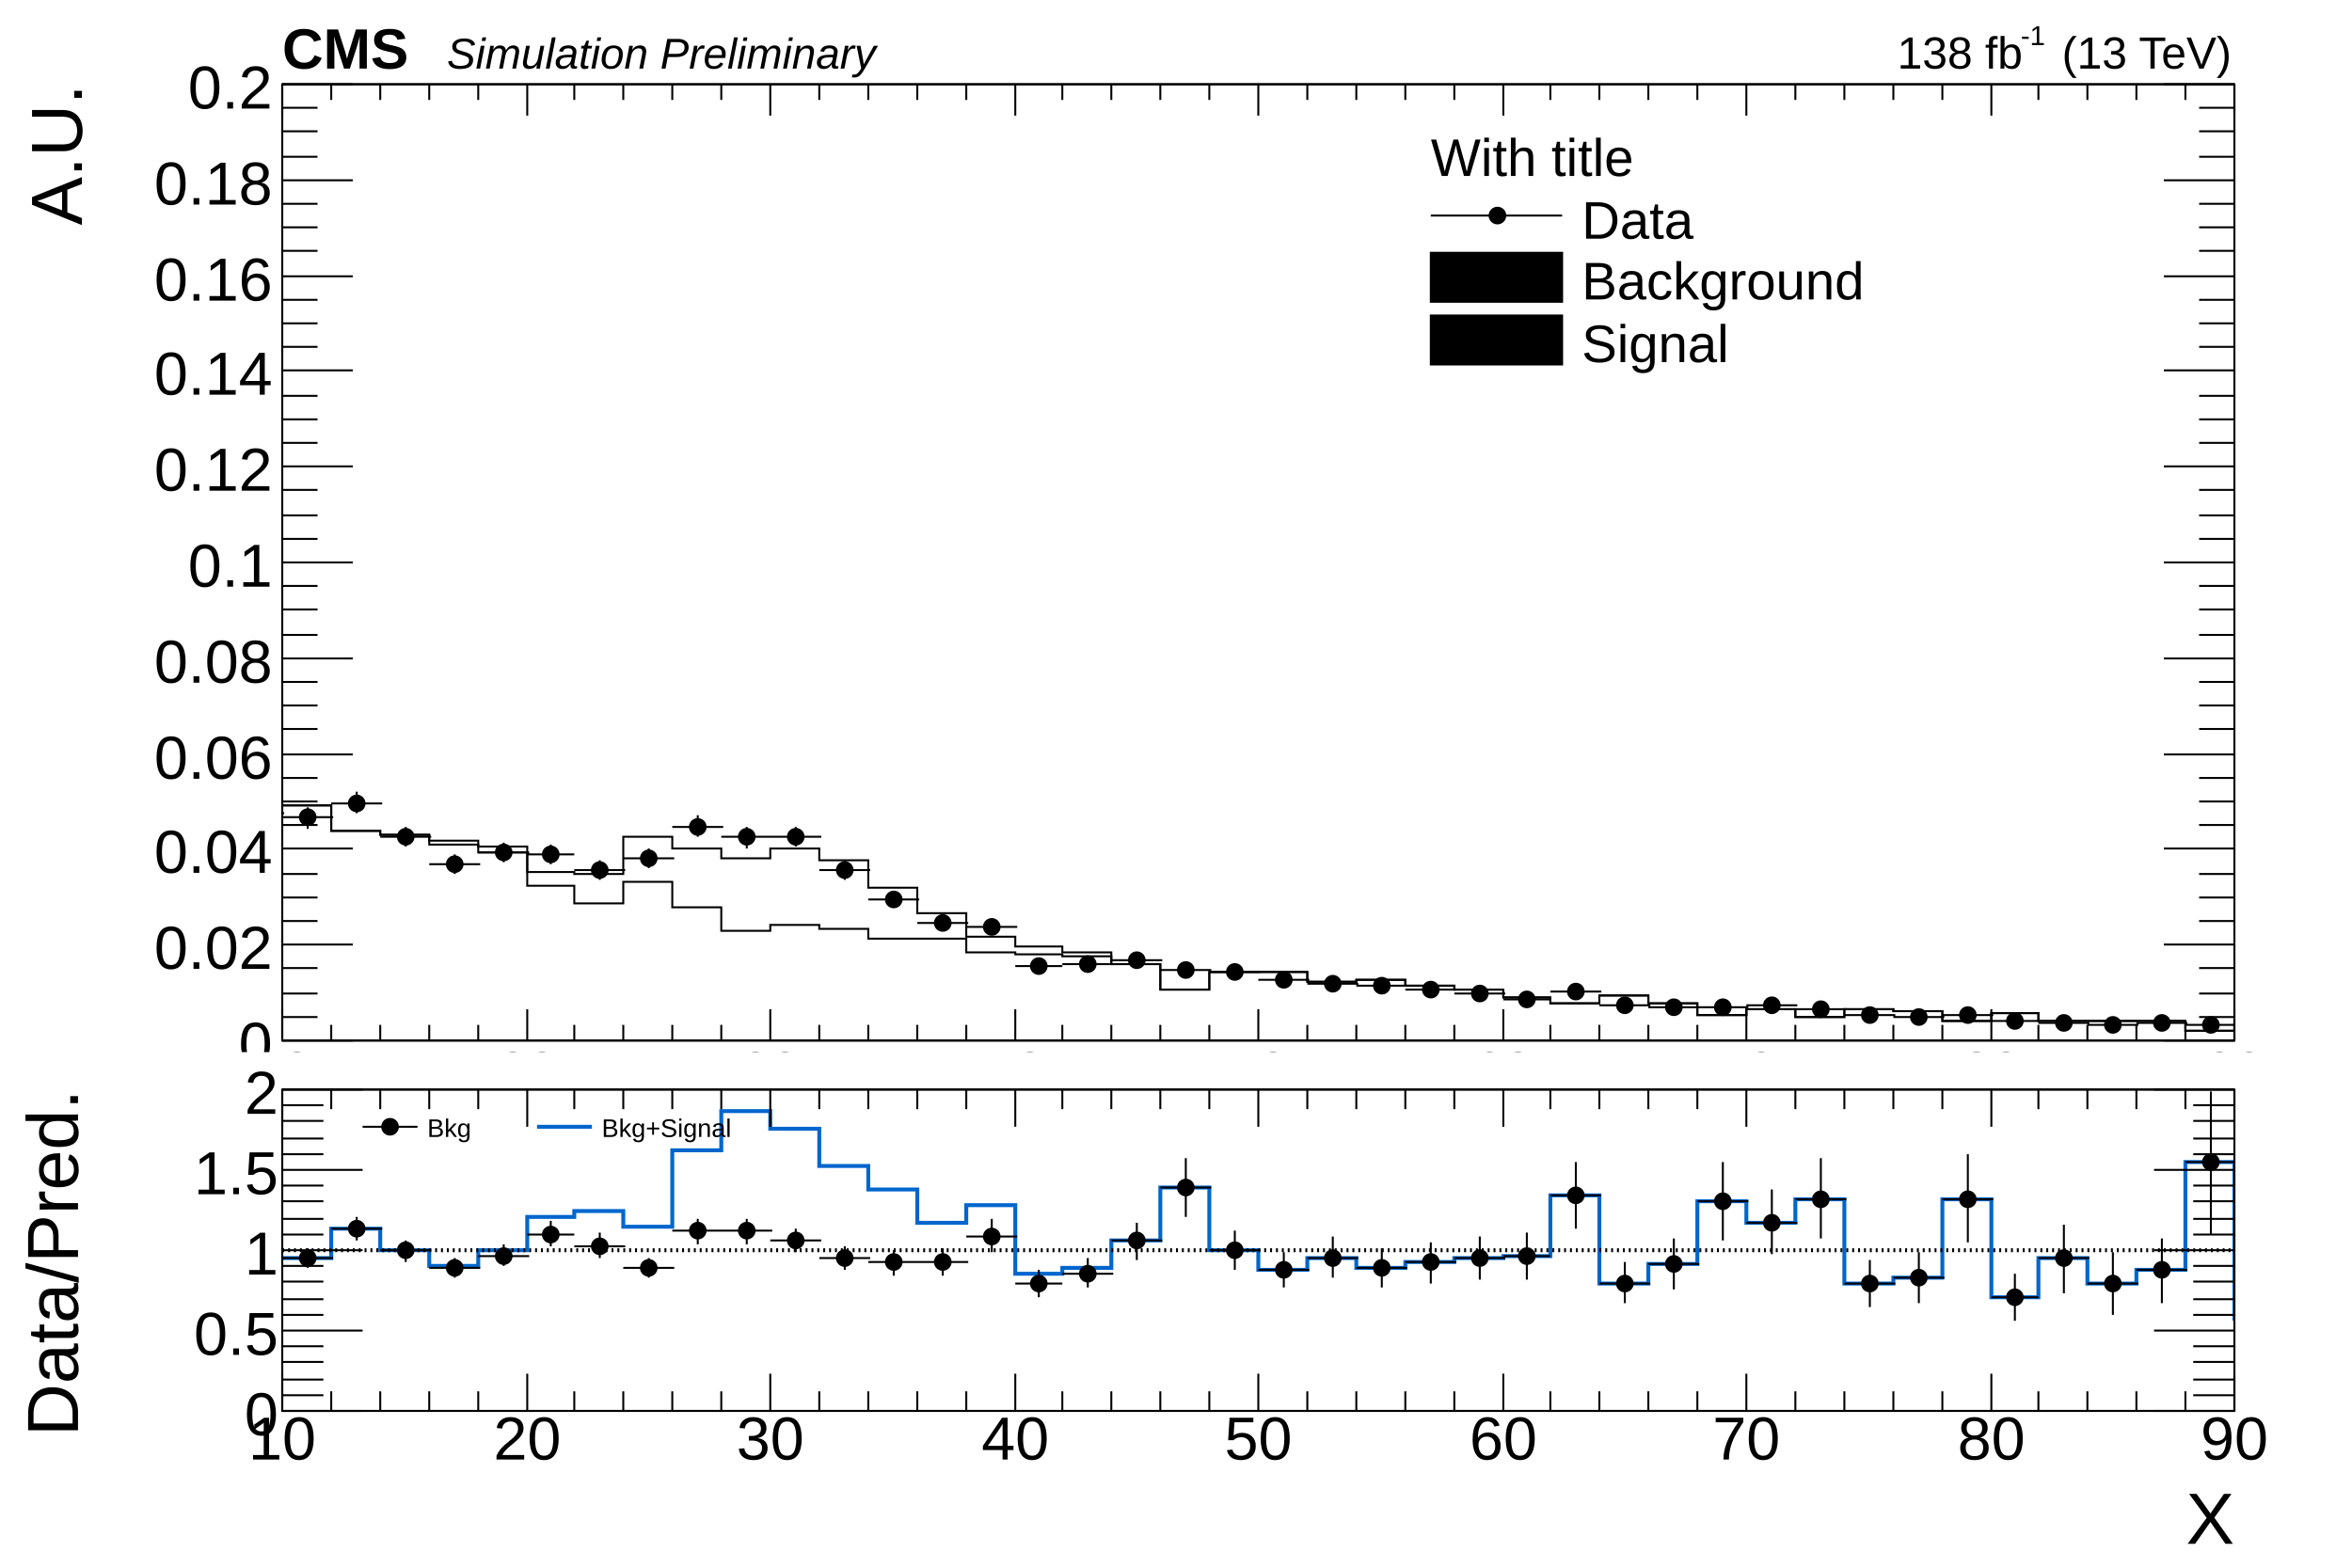
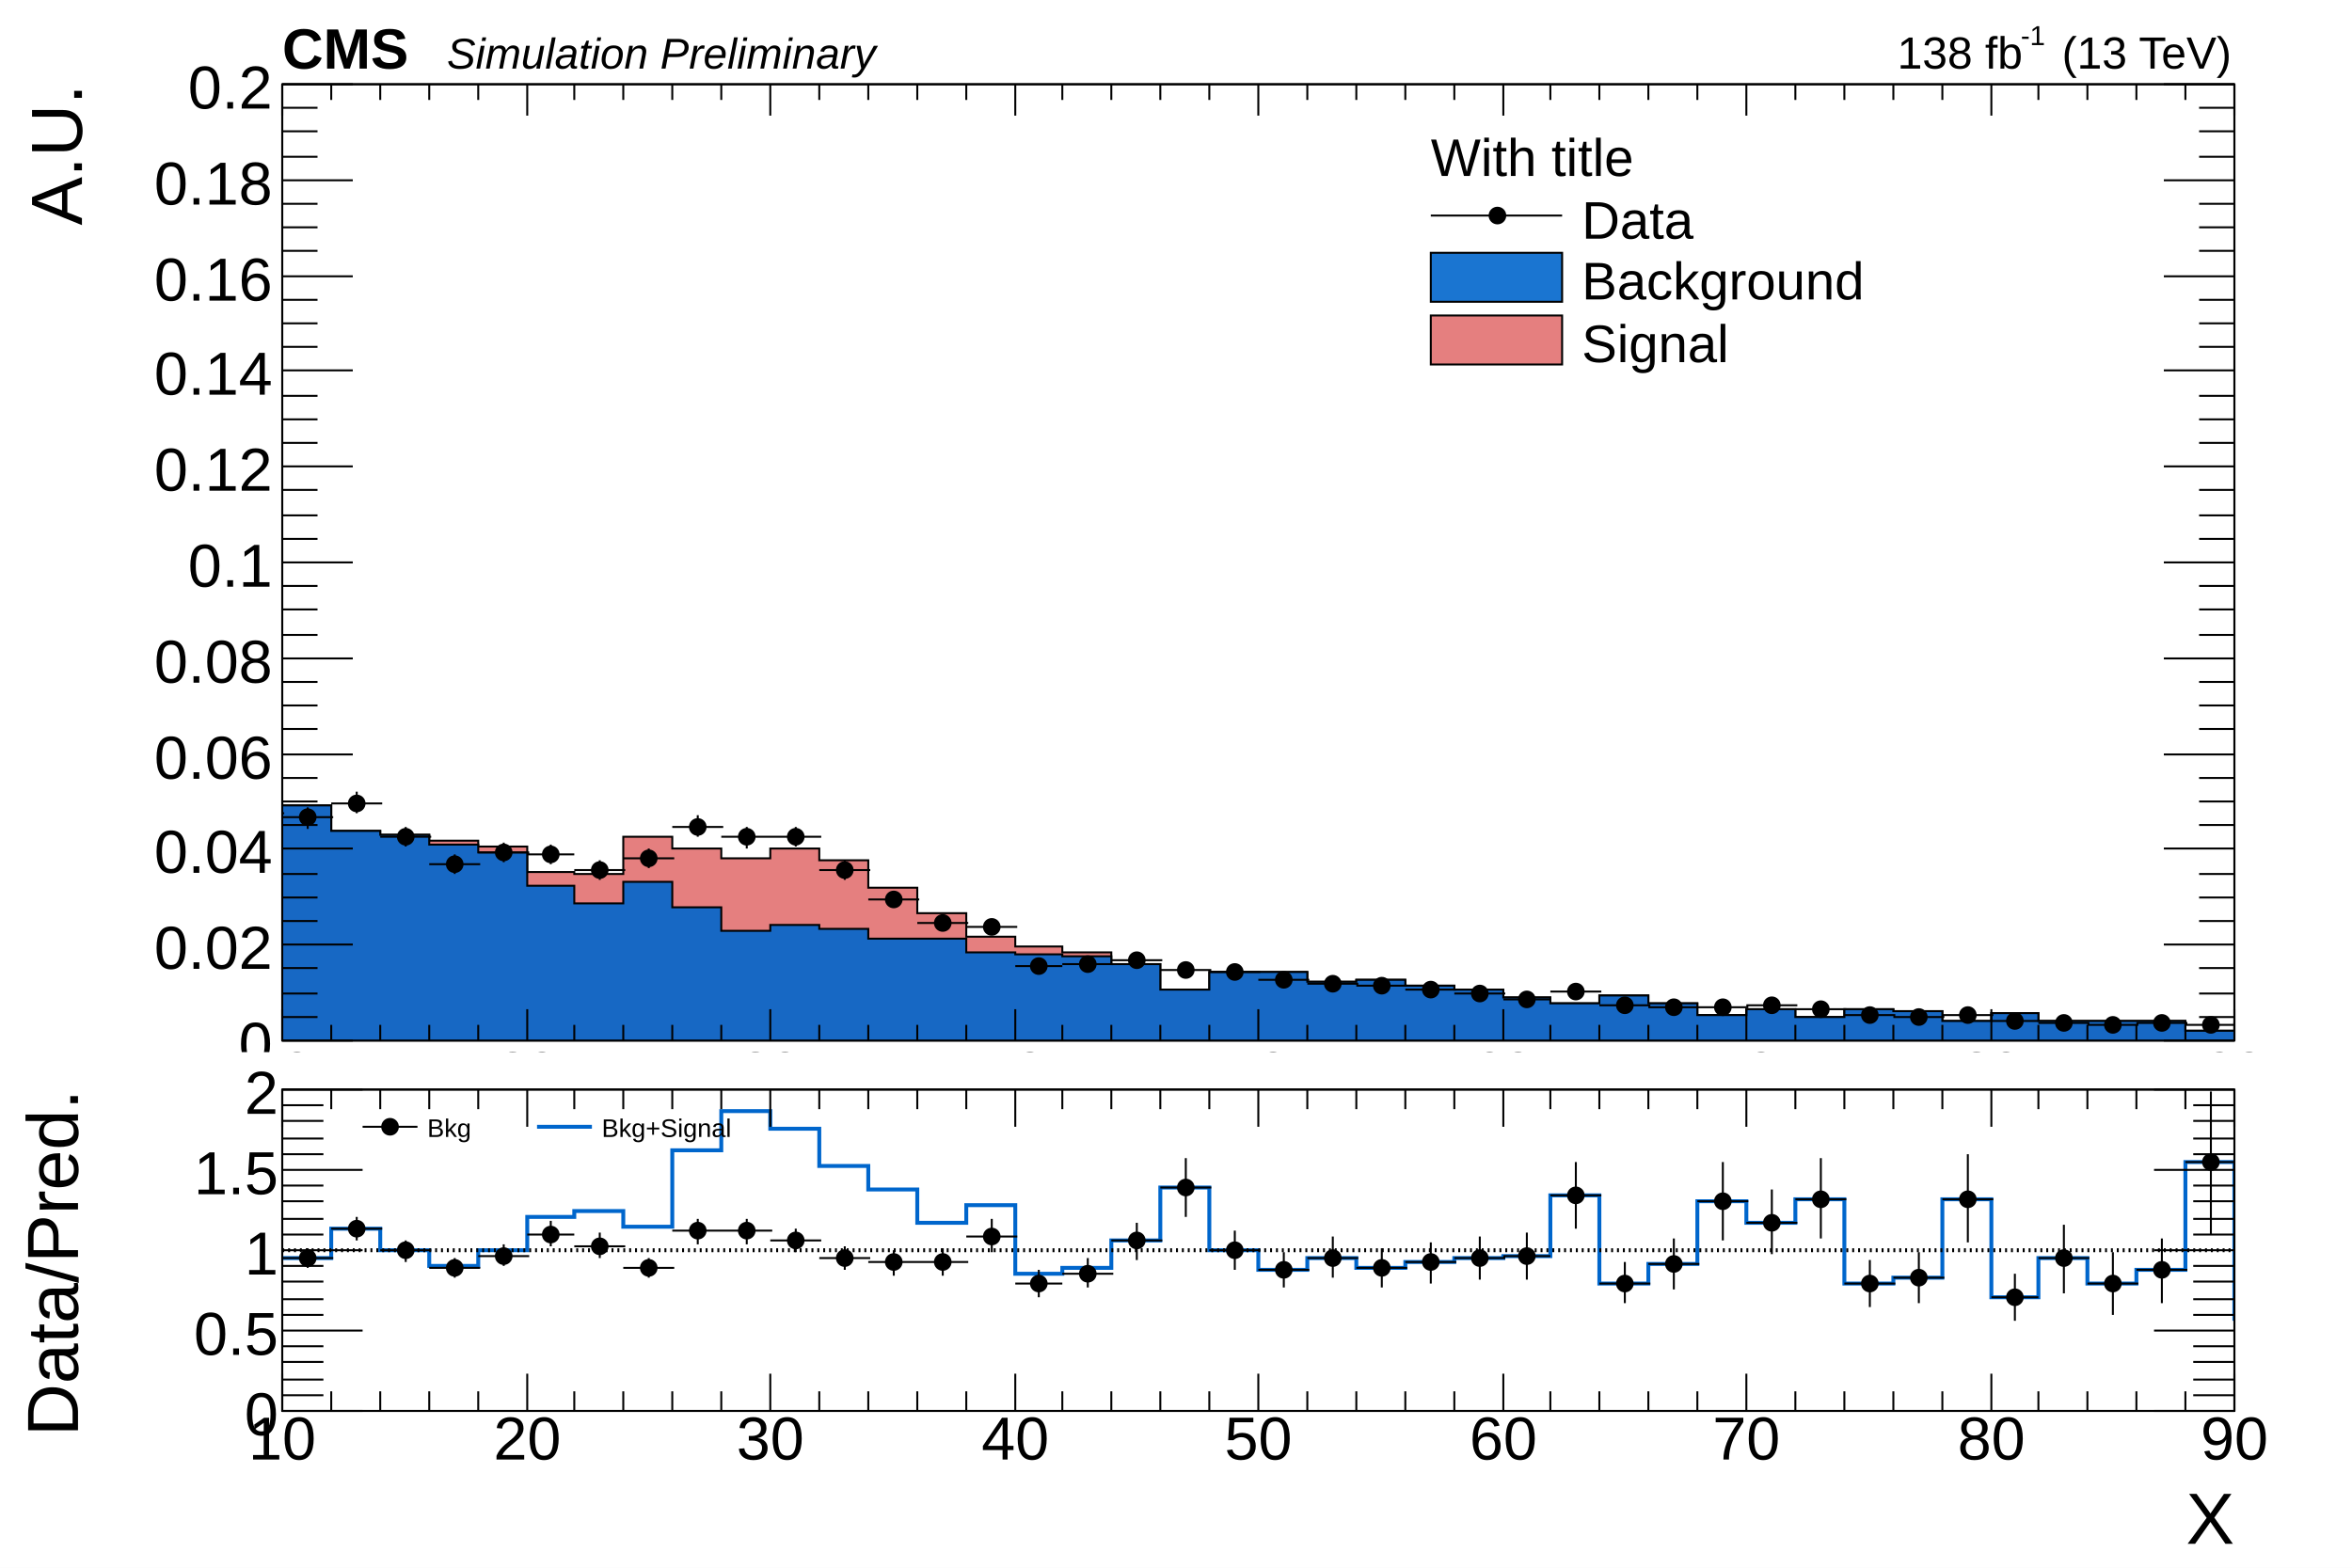
<svg xmlns="http://www.w3.org/2000/svg" viewBox="0 0 1200 800" preserveAspectRatio="none" width="1200" height="800">
  <path d="M0,0H1200V800H0Z" style="fill: white;" />
  <g>
    <svg viewBox="0 0 1200 537" preserveAspectRatio="none" x="0" y="0" width="1200" height="537">
      <path d="M0,0H1200V537H0Z" style="fill: white;" />
      <g>
        <g transform="translate(144,43)">
          <path d="M0,0H996V488H0Z" style="fill: none; stroke: black; stroke-width: 1;" />
          <svg x="0" y="0" overflow="hidden" width="996" height="488" viewBox="0 0 996 488">
            <g>
-               <path d="M-124,330h24v4h25v19h25v-3h25v16h25v2h25v13h25v2h25v3h25v3h25v13h24v1h25v-19h25v6h25v5h25v-5h25v6h25v14h25v13h25v12h25v5h24v3h25v6h25v13h25v-9h50v5h25v-1h25v3h25v2h25v4h24v3h25v-4h25v4h25v6h25v-3h25v4h25v-4h25v1h25v5h25v-4h24v4h75v5h25v-4h25v2h25v-2h25v4h25v-3h25" style="stroke-linejoin: miter; stroke: black; stroke-width: 1; fill: none;" />
-             </g>
-             <g>
-               <path d="M-124,330h24v4h25v19h25v-3h25v16h25v2h25v13h25v2h25v5h25v4h25v17h24v9h25v-11h25v13h25v12h25v-3h25v2h25v5h50v7h25v1h24v1h25v4h25v13h25v-9h50v5h25v-1h25v3h25v2h25v4h24v3h25v-4h25v4h25v6h25v-3h25v4h25v-4h25v1h25v5h25v-4h24v4h75v5h25v-4h25v2h25v-2h25v4h25v-3h25" style="stroke-linejoin: miter; stroke: black; stroke-width: 1; fill: none;" />
+               <path d="M-124,330h24v4h25v19h25v-3h25v16h25v2h25v13h25v2h25v3h25v3h25v13h24v1h25v-19h25v6h25v5h25v-5h25v6h25v14h25v13h25v12h25v5h24v3h25v6h25v13h25v-9h50v5h25v-1h25v3h25v2h25v4h24v3h25v-4h25v4h25v6h25v-3h25v4h25v-4h25v1h25v5h25v-4h24v4h75v5h25v-4h25v2h25v-2h25v4h25v-3h25L1121,491H-124Z" style="stroke-linejoin: miter; stroke: black; stroke-width: 1; fill: #cc000080;" />
+             </g>
+             <g>
+               <path d="M-124,330h24v4h25v19h25v-3h25v16h25v2h25v13h25v2h25v5h25v4h25v17h24v9h25v-11h25v13h25v12h25v-3h25v2h25v5h50v7h25v1h24v1h25v4h25v13h25v-9h50v5h25v-1h25v3h25v2h25v4h24v3h25v-4h25v4h25v6h25v-3h25v4h25v-4h25v1h25v5h25v-4h24v4h75v5h25v-4h25v2h25v-2h25v4h25v-3h25L1121,491H-124Z" style="stroke-linejoin: miter; stroke: black; stroke-width: 1; fill: #0066cce5;" />
            </g>
            <g>
              <path d="M-124,325h24M-112,318v13M-100,341h26M-87,335v12M-75,334h26M-62,328v12M-50,352h26M-37,347v11M-25,372h26M-12,366v11M0,374h26M13,369v11M25,367h26M38,361v11M50,384h26M63,379v10M75,398h26M88,393v10M100,392h26M113,387v10M125,393h24M137,388v10M149,401h26M162,396v10M174,395h26M187,390v10M199,379h26M212,373v11M224,384h26M237,379v11M249,384h26M262,379v10M274,401h26M287,396v10M299,416h26M312,412v8M324,428h26M337,424v7M349,430h26M362,426v8M374,450h24M386,447v6M398,449h26M411,446v7M423,447h26M436,444v6M448,452h26M461,449v6M473,453h26M486,450v6M498,457h26M511,454v6M523,459h26M536,456v6M548,460h26M561,458v5M573,462h26M586,459v6M598,464h26M611,461v5M623,467h24M635,465v4M647,463h26M660,460v5M672,470h26M685,468v4M697,471h26M710,469v4M722,471h26M735,469v4M747,470h26M760,467v5M772,472h26M785,470v4M797,475h26M810,474v3M822,476h26M835,474v3M847,475h26M860,473v3M872,478h24M884,476v4M896,479h26M909,477v3M921,480h26M934,479v3M946,479h26M959,477v3M971,480h26M984,479v3M996,483h26M1009,482v2M1021,480h26M1034,479v3M1046,479h26M1059,478v3M1071,482h26M1084,481v2M1096,483h26M1109,482v2" style="stroke: black; stroke-width: 1;" />
              <path d="M-116,325a4,4,0,1,0,8,0a4,4,0,1,0,-8,0zM-91,341a4,4,0,1,0,8,0a4,4,0,1,0,-8,0zM-66,334a4,4,0,1,0,8,0a4,4,0,1,0,-8,0zM-41,352a4,4,0,1,0,8,0a4,4,0,1,0,-8,0zM-16,372a4,4,0,1,0,8,0a4,4,0,1,0,-8,0zM9,374a4,4,0,1,0,8,0a4,4,0,1,0,-8,0zM34,367a4,4,0,1,0,8,0a4,4,0,1,0,-8,0zM59,384a4,4,0,1,0,8,0a4,4,0,1,0,-8,0zM84,398a4,4,0,1,0,8,0a4,4,0,1,0,-8,0zM109,392a4,4,0,1,0,8,0a4,4,0,1,0,-8,0zM133,393a4,4,0,1,0,8,0a4,4,0,1,0,-8,0zM158,401a4,4,0,1,0,8,0a4,4,0,1,0,-8,0zM183,395a4,4,0,1,0,8,0a4,4,0,1,0,-8,0zM208,379a4,4,0,1,0,8,0a4,4,0,1,0,-8,0zM233,384a4,4,0,1,0,8,0a4,4,0,1,0,-8,0zM258,384a4,4,0,1,0,8,0a4,4,0,1,0,-8,0zM283,401a4,4,0,1,0,8,0a4,4,0,1,0,-8,0zM308,416a4,4,0,1,0,8,0a4,4,0,1,0,-8,0zM333,428a4,4,0,1,0,8,0a4,4,0,1,0,-8,0zM358,430a4,4,0,1,0,8,0a4,4,0,1,0,-8,0zM382,450a4,4,0,1,0,8,0a4,4,0,1,0,-8,0zM407,449a4,4,0,1,0,8,0a4,4,0,1,0,-8,0zM432,447a4,4,0,1,0,8,0a4,4,0,1,0,-8,0zM457,452a4,4,0,1,0,8,0a4,4,0,1,0,-8,0zM482,453a4,4,0,1,0,8,0a4,4,0,1,0,-8,0zM507,457a4,4,0,1,0,8,0a4,4,0,1,0,-8,0zM532,459a4,4,0,1,0,8,0a4,4,0,1,0,-8,0zM557,460a4,4,0,1,0,8,0a4,4,0,1,0,-8,0zM582,462a4,4,0,1,0,8,0a4,4,0,1,0,-8,0zM607,464a4,4,0,1,0,8,0a4,4,0,1,0,-8,0zM631,467a4,4,0,1,0,8,0a4,4,0,1,0,-8,0zM656,463a4,4,0,1,0,8,0a4,4,0,1,0,-8,0zM681,470a4,4,0,1,0,8,0a4,4,0,1,0,-8,0zM706,471a4,4,0,1,0,8,0a4,4,0,1,0,-8,0zM731,471a4,4,0,1,0,8,0a4,4,0,1,0,-8,0zM756,470a4,4,0,1,0,8,0a4,4,0,1,0,-8,0zM781,472a4,4,0,1,0,8,0a4,4,0,1,0,-8,0zM806,475a4,4,0,1,0,8,0a4,4,0,1,0,-8,0zM831,476a4,4,0,1,0,8,0a4,4,0,1,0,-8,0zM856,475a4,4,0,1,0,8,0a4,4,0,1,0,-8,0zM880,478a4,4,0,1,0,8,0a4,4,0,1,0,-8,0zM905,479a4,4,0,1,0,8,0a4,4,0,1,0,-8,0zM930,480a4,4,0,1,0,8,0a4,4,0,1,0,-8,0zM955,479a4,4,0,1,0,8,0a4,4,0,1,0,-8,0zM980,480a4,4,0,1,0,8,0a4,4,0,1,0,-8,0zM1005,483a4,4,0,1,0,8,0a4,4,0,1,0,-8,0zM1030,480a4,4,0,1,0,8,0a4,4,0,1,0,-8,0zM1055,479a4,4,0,1,0,8,0a4,4,0,1,0,-8,0zM1080,482a4,4,0,1,0,8,0a4,4,0,1,0,-8,0zM1105,483a4,4,0,1,0,8,0a4,4,0,1,0,-8,0z" style="stroke: black; fill: black;" />
            </g>
          </svg>
          <g>
            <g transform="translate(0,488)">
              <path d="M0,0h996M0,-488h996M0,-16V0M25,-8V0M50,-8V0M75,-8V0M100,-8V0M125,-16V0M149,-8V0M174,-8V0M199,-8V0M224,-8V0M249,-16V0M274,-8V0M299,-8V0M324,-8V0M349,-8V0M374,-16V0M398,-8V0M423,-8V0M448,-8V0M473,-8V0M498,-16V0M523,-8V0M548,-8V0M573,-8V0M598,-8V0M623,-16V0M647,-8V0M672,-8V0M697,-8V0M722,-8V0M747,-16V0M772,-8V0M797,-8V0M822,-8V0M847,-8V0M872,-16V0M896,-8V0M921,-8V0M946,-8V0M971,-8V0M996,-16V0M0,-472V-488M25,-480V-488M50,-480V-488M75,-480V-488M100,-480V-488M125,-472V-488M149,-480V-488M174,-480V-488M199,-480V-488M224,-480V-488M249,-472V-488M274,-480V-488M299,-480V-488M324,-480V-488M349,-480V-488M374,-472V-488M398,-480V-488M423,-480V-488M448,-480V-488M473,-480V-488M498,-472V-488M523,-480V-488M548,-480V-488M573,-480V-488M598,-480V-488M623,-472V-488M647,-480V-488M672,-480V-488M697,-480V-488M722,-480V-488M747,-472V-488M772,-480V-488M797,-480V-488M822,-480V-488M847,-480V-488M872,-472V-488M896,-480V-488M921,-480V-488M946,-480V-488M971,-480V-488M996,-472V-488" style="stroke: black; stroke-width: 1;" />
              <g font-family="Arial" font-size="27" space="preserve" fill="black" text-anchor="middle">
                <text dy=".8em" transform="translate(0,3)">
         10
        </text>
                <text dy=".8em" transform="translate(125,3)">
         20
        </text>
                <text dy=".8em" transform="translate(249,3)">
         30
        </text>
                <text dy=".8em" transform="translate(374,3)">
         40
        </text>
                <text dy=".8em" transform="translate(498,3)">
         50
        </text>
                <text dy=".8em" transform="translate(623,3)">
         60
        </text>
                <text dy=".8em" transform="translate(747,3)">
         70
        </text>
                <text dy=".8em" transform="translate(872,3)">
         80
        </text>
                <text dy=".8em" transform="translate(996,3)">
         90
        </text>
              </g>
            </g>
            <g>
              <path d="M0,0v488M996,0v488M36,488H0M18,476H0M18,464H0M18,451H0M36,439H0M18,427H0M18,415H0M18,403H0M36,390H0M18,378H0M18,366H0M18,354H0M36,342H0M18,329H0M18,317H0M18,305H0M36,293H0M18,281H0M18,268H0M18,256H0M36,244H0M18,232H0M18,220H0M18,207H0M36,195H0M18,183H0M18,171H0M18,159H0M36,146H0M18,134H0M18,122H0M18,110H0M36,98H0M18,85H0M18,73H0M18,61H0M36,49H0M18,37H0M18,24H0M18,12H0M36,0H0M960,488H996M978,476H996M978,464H996M978,451H996M960,439H996M978,427H996M978,415H996M978,403H996M960,390H996M978,378H996M978,366H996M978,354H996M960,342H996M978,329H996M978,317H996M978,305H996M960,293H996M978,281H996M978,268H996M978,256H996M960,244H996M978,232H996M978,220H996M978,207H996M960,195H996M978,183H996M978,171H996M978,159H996M960,146H996M978,134H996M978,122H996M978,110H996M960,98H996M978,85H996M978,73H996M978,61H996M960,49H996M978,37H996M978,24H996M978,12H996M960,0H996" style="stroke: black; stroke-width: 1;" />
              <g font-family="Arial" font-size="31" space="preserve" fill="black" text-anchor="end">
                <text dy=".4em" transform="translate(-5,488)">
         0
        </text>
                <text dy=".4em" transform="translate(-5,439)">
         0.02
        </text>
                <text dy=".4em" transform="translate(-5,390)">
         0.04
        </text>
                <text dy=".4em" transform="translate(-5,342)">
         0.06
        </text>
                <text dy=".4em" transform="translate(-5,293)">
         0.08
        </text>
                <text dy=".4em" transform="translate(-5,244)">
         0.1
        </text>
                <text dy=".4em" transform="translate(-5,195)">
         0.12
        </text>
                <text dy=".4em" transform="translate(-5,146)">
         0.14
        </text>
                <text dy=".4em" transform="translate(-5,98)">
         0.16
        </text>
                <text dy=".4em" transform="translate(-5,49)">
         0.18
        </text>
                <text dy=".4em" transform="translate(-5)">
         0.2
        </text>
              </g>
              <g font-family="Arial" font-size="37" space="preserve" transform="translate(-117)">
                <text fill="black" text-anchor="end" dy=".4em" transform="rotate(270)">
         A.U.
        </text>
              </g>
            </g>
          </g>
        </g>
        <g font-family="Arial" font-size="23" space="preserve">
          <g transform="translate(968,35)">
            <text fill="black" font-size="23">
       138 fb
      </text>
            <text fill="black" font-size="14" transform="translate(63,-12)">
       -1
      </text>
            <text fill="black" font-size="23" x="84">
       (13 TeV)
      </text>
          </g>
        </g>
        <g font-family="Arial" font-size="29" space="preserve" font-weight="bold">
          <text fill="black" text-anchor="start" transform="translate(144,35)">
      CMS
     </text>
        </g>
        <g font-family="Arial" font-size="22" space="preserve" font-style="oblique">
          <text fill="black" text-anchor="start" transform="translate(228,35)">
      Simulation Preliminary
     </text>
        </g>
        <g transform="translate(720,59)" font-family="Arial" font-size="27" space="preserve">
          <text fill="black" text-anchor="start" dy=".4em" transform="translate(10,20)">
      With title
     </text>
          <path d="M10,51H77" style="stroke: black; stroke-width: 1;" />
          <path d="M40,51a4,4,0,1,0,8,0a4,4,0,1,0,-8,0z" style="stroke: black; fill: black;" />
          <text fill="black" text-anchor="start" dy=".4em" transform="translate(87,52)">
      Data
     </text>
-           <path d="M10,70v25h67v-25z" style="stroke: black; stroke-width: 1;" />
+           <path d="M10,70v25h67v-25z" style="fill: #0066cce5; stroke: black; stroke-width: 1;" />
          <text fill="black" text-anchor="start" dy=".4em" transform="translate(87,83)">
      Background
     </text>
-           <path d="M10,102v25h67v-25z" style="stroke: black; stroke-width: 1;" />
+           <path d="M10,102v25h67v-25z" style="fill: #cc000080; stroke: black; stroke-width: 1;" />
          <text fill="black" text-anchor="start" dy=".4em" transform="translate(87,115)">
      Signal
     </text>
        </g>
      </g>
    </svg>
    <svg viewBox="0 0 1200 263" preserveAspectRatio="none" x="0" y="537" width="1200" height="263">
      <path d="M0,0H1200V263H0Z" style="fill: white;" />
      <g>
        <g transform="translate(144,19)">
          <path d="M0,0H996V164H0Z" style="fill: none; stroke: black; stroke-width: 1;" />
          <svg x="0" y="0" overflow="hidden" width="996" height="164" viewBox="0 0 996 164">
            <g>
-               <path d="M-124,79h24v7h25v-16h25v14h25v2h50v-15h25v11h25v8h25v-8h25v-17h24v-3h25v8h25v-39h25v-20h25v9h25v19h25v12h25v17h25v-9h25v35h24v-3h25v-14h25v-27h25v32h25v10h25v-6h25v5h25v-3h25v-2h25v-1h24v-31h25v45h25v-10h25v-32h25v11h25v-12h25v43h25v-3h25v-40h25v50h24v-20h25v13h25v-7h25v-55h25v80h25v-47h25v15h25v-24h25v49h25" style="stroke-linejoin: miter; stroke: #0066cd; stroke-width: 2; fill: none;" />
+               <path d="M-124,79h24v7h25v-16h25v14h25v2h50v-15h25v11h25v8h25v-8h25v-17h24v-3h25v8h25v-39h25v-20h25v9h25v19h25v12h25v17h25v-9h25v35h24v-3h25v-14h25v-27h25v32h25v10h25v-6h25v5h25v-3h25v-2h25v-1h24v-31h25v45h25v-10h25v-32h25v11h25v-12h25v43h25v-3h25v-40h25v50h24v-20h25v13h25v-7h25v-55h25v80h25v-47h25v15h25v-24h25v49h25" style="stroke-linejoin: miter; stroke: #0066cc; stroke-width: 2; fill: none;" />
            </g>
            <g>
              <path d="M-124,79h24M-112,75v9M-100,86h26M-87,81v9M-75,70h26M-62,65v11M-50,84h26M-37,79v10M-25,86h26M-12,81v10M0,86h26M13,81v10M25,71h26M38,65v12M50,82h26M63,77v11M75,91h26M88,86v10M100,85h26M113,79v11M125,74h24M137,67v13M149,80h26M162,73v13M174,91h26M187,86v10M199,72h26M212,66v13M224,72h26M237,66v13M249,77h26M262,71v12M274,86h26M287,80v12M299,88h26M312,82v13M324,88h26M337,81v14M349,75h26M362,66v17M374,99h24M386,92v14M398,94h26M411,86v15M423,77h26M436,68v19M448,50h26M461,35v30M473,82h26M486,72v20M498,92h26M511,83v18M523,86h26M536,75v21M548,91h26M561,81v20M573,88h26M586,78v21M598,86h26M611,75v22M623,85h24M635,73v24M647,54h26M660,37v34M672,99h26M685,88v21M697,89h26M710,76v26M722,57h26M735,37v40M747,68h26M760,51v33M772,56h26M785,35v41M797,99h26M810,87v24M822,96h26M835,83v26M847,56h26M860,33v45M872,106h24M884,94v24M896,86h26M909,69v35M921,99h26M934,83v32M946,92h26M959,76v33M971,37h26M984,1v73M996,117h26M1009,104v26M1021,70h26M1034,44v51M1046,85h26M1059,66v38M1071,61h26M1084,29v63M1096,110h26M1109,95v30" style="stroke: black; stroke-width: 1;" />
              <path d="M-116,79a4,4,0,1,0,8,0a4,4,0,1,0,-8,0zM-91,86a4,4,0,1,0,8,0a4,4,0,1,0,-8,0zM-66,70a4,4,0,1,0,8,0a4,4,0,1,0,-8,0zM-41,84a4,4,0,1,0,8,0a4,4,0,1,0,-8,0zM-16,86a4,4,0,1,0,8,0a4,4,0,1,0,-8,0zM9,86a4,4,0,1,0,8,0a4,4,0,1,0,-8,0zM34,71a4,4,0,1,0,8,0a4,4,0,1,0,-8,0zM59,82a4,4,0,1,0,8,0a4,4,0,1,0,-8,0zM84,91a4,4,0,1,0,8,0a4,4,0,1,0,-8,0zM109,85a4,4,0,1,0,8,0a4,4,0,1,0,-8,0zM133,74a4,4,0,1,0,8,0a4,4,0,1,0,-8,0zM158,80a4,4,0,1,0,8,0a4,4,0,1,0,-8,0zM183,91a4,4,0,1,0,8,0a4,4,0,1,0,-8,0zM208,72a4,4,0,1,0,8,0a4,4,0,1,0,-8,0zM233,72a4,4,0,1,0,8,0a4,4,0,1,0,-8,0zM258,77a4,4,0,1,0,8,0a4,4,0,1,0,-8,0zM283,86a4,4,0,1,0,8,0a4,4,0,1,0,-8,0zM308,88a4,4,0,1,0,8,0a4,4,0,1,0,-8,0zM333,88a4,4,0,1,0,8,0a4,4,0,1,0,-8,0zM358,75a4,4,0,1,0,8,0a4,4,0,1,0,-8,0zM382,99a4,4,0,1,0,8,0a4,4,0,1,0,-8,0zM407,94a4,4,0,1,0,8,0a4,4,0,1,0,-8,0zM432,77a4,4,0,1,0,8,0a4,4,0,1,0,-8,0zM457,50a4,4,0,1,0,8,0a4,4,0,1,0,-8,0zM482,82a4,4,0,1,0,8,0a4,4,0,1,0,-8,0zM507,92a4,4,0,1,0,8,0a4,4,0,1,0,-8,0zM532,86a4,4,0,1,0,8,0a4,4,0,1,0,-8,0zM557,91a4,4,0,1,0,8,0a4,4,0,1,0,-8,0zM582,88a4,4,0,1,0,8,0a4,4,0,1,0,-8,0zM607,86a4,4,0,1,0,8,0a4,4,0,1,0,-8,0zM631,85a4,4,0,1,0,8,0a4,4,0,1,0,-8,0zM656,54a4,4,0,1,0,8,0a4,4,0,1,0,-8,0zM681,99a4,4,0,1,0,8,0a4,4,0,1,0,-8,0zM706,89a4,4,0,1,0,8,0a4,4,0,1,0,-8,0zM731,57a4,4,0,1,0,8,0a4,4,0,1,0,-8,0zM756,68a4,4,0,1,0,8,0a4,4,0,1,0,-8,0zM781,56a4,4,0,1,0,8,0a4,4,0,1,0,-8,0zM806,99a4,4,0,1,0,8,0a4,4,0,1,0,-8,0zM831,96a4,4,0,1,0,8,0a4,4,0,1,0,-8,0zM856,56a4,4,0,1,0,8,0a4,4,0,1,0,-8,0zM880,106a4,4,0,1,0,8,0a4,4,0,1,0,-8,0zM905,86a4,4,0,1,0,8,0a4,4,0,1,0,-8,0zM930,99a4,4,0,1,0,8,0a4,4,0,1,0,-8,0zM955,92a4,4,0,1,0,8,0a4,4,0,1,0,-8,0zM980,37a4,4,0,1,0,8,0a4,4,0,1,0,-8,0zM1005,117a4,4,0,1,0,8,0a4,4,0,1,0,-8,0zM1030,70a4,4,0,1,0,8,0a4,4,0,1,0,-8,0zM1055,85a4,4,0,1,0,8,0a4,4,0,1,0,-8,0zM1080,61a4,4,0,1,0,8,0a4,4,0,1,0,-8,0zM1105,110a4,4,0,1,0,8,0a4,4,0,1,0,-8,0z" style="stroke: black; fill: black;" />
            </g>
          </svg>
          <g>
            <g transform="translate(0,164)">
              <path d="M0,0h996M0,-164h996M0,-19V0M25,-10V0M50,-10V0M75,-10V0M100,-10V0M125,-19V0M149,-10V0M174,-10V0M199,-10V0M224,-10V0M249,-19V0M274,-10V0M299,-10V0M324,-10V0M349,-10V0M374,-19V0M398,-10V0M423,-10V0M448,-10V0M473,-10V0M498,-19V0M523,-10V0M548,-10V0M573,-10V0M598,-10V0M623,-19V0M647,-10V0M672,-10V0M697,-10V0M722,-10V0M747,-19V0M772,-10V0M797,-10V0M822,-10V0M847,-10V0M872,-19V0M896,-10V0M921,-10V0M946,-10V0M971,-10V0M996,-19V0M0,-145V-164M25,-154V-164M50,-154V-164M75,-154V-164M100,-154V-164M125,-145V-164M149,-154V-164M174,-154V-164M199,-154V-164M224,-154V-164M249,-145V-164M274,-154V-164M299,-154V-164M324,-154V-164M349,-154V-164M374,-145V-164M398,-154V-164M423,-154V-164M448,-154V-164M473,-154V-164M498,-145V-164M523,-154V-164M548,-154V-164M573,-154V-164M598,-154V-164M623,-145V-164M647,-154V-164M672,-154V-164M697,-154V-164M722,-154V-164M747,-145V-164M772,-154V-164M797,-154V-164M822,-154V-164M847,-154V-164M872,-145V-164M896,-154V-164M921,-154V-164M946,-154V-164M971,-154V-164M996,-145V-164" style="stroke: black; stroke-width: 1;" />
              <g font-family="Arial" font-size="31" space="preserve" fill="black" text-anchor="middle">
                <text dy=".8em">
         10
        </text>
                <text dy=".8em" transform="translate(125)">
         20
        </text>
                <text dy=".8em" transform="translate(249)">
         30
        </text>
                <text dy=".8em" transform="translate(374)">
         40
        </text>
                <text dy=".8em" transform="translate(498)">
         50
        </text>
                <text dy=".8em" transform="translate(623)">
         60
        </text>
                <text dy=".8em" transform="translate(747)">
         70
        </text>
                <text dy=".8em" transform="translate(872)">
         80
        </text>
                <text dy=".8em" transform="translate(996)">
         90
        </text>
              </g>
              <g font-family="Arial" font-size="37" space="preserve" transform="translate(996,53)">
                <text fill="black" text-anchor="end" dy=".4em">
         X
        </text>
              </g>
            </g>
            <g>
              <path d="M0,0v164M996,0v164M41,164H0M21,156H0M21,148H0M21,139H0M21,131H0M41,123H0M21,115H0M21,107H0M21,98H0M21,90H0M41,82H0M21,74H0M21,66H0M21,57H0M21,49H0M41,41H0M21,33H0M21,25H0M21,16H0M21,8H0M41,0H0M955,164H996M975,156H996M975,148H996M975,139H996M975,131H996M955,123H996M975,115H996M975,107H996M975,98H996M975,90H996M955,82H996M975,74H996M975,66H996M975,57H996M975,49H996M955,41H996M975,33H996M975,25H996M975,16H996M975,8H996M955,0H996" style="stroke: black; stroke-width: 1;" />
              <g font-family="Arial" font-size="31" space="preserve" fill="black" text-anchor="end">
                <text dy=".4em" transform="translate(-2,164)">
         0
        </text>
                <text dy=".4em" transform="translate(-2,123)">
         0.5
        </text>
                <text dy=".4em" transform="translate(-2,82)">
         1
        </text>
                <text dy=".4em" transform="translate(-2,41)">
         1.5
        </text>
                <text dy=".4em" transform="translate(-2)">
         2
        </text>
              </g>
              <g font-family="Arial" font-size="37" space="preserve" transform="translate(-119)">
                <text fill="black" text-anchor="end" dy=".4em" transform="rotate(270)">
         Data/Pred.
        </text>
              </g>
            </g>
          </g>
        </g>
        <g transform="translate(180,5)" font-family="Arial" font-size="13" space="preserve">
          <path d="M5,33H33" style="stroke: black; stroke-width: 1;" />
          <path d="M15,33a4,4,0,1,0,8,0a4,4,0,1,0,-8,0z" style="stroke: black; fill: black;" />
          <text fill="black" text-anchor="start" dy=".4em" transform="translate(38,33)">
      Bkg
     </text>
-           <path d="M94,33H122" style="stroke: #0066cd; stroke-width: 2;" />
+           <path d="M94,33H122" style="stroke: #0066cc; stroke-width: 2;" />
          <text fill="black" text-anchor="start" dy=".4em" transform="translate(127,33)">
      Bkg+Signal
     </text>
        </g>
        <g>
          <path d="M144,101H1140" style="stroke: black; stroke-width: 2; stroke-dasharray: 1,2;" />
        </g>
      </g>
    </svg>
    <g transform="translate(192,40)">
      <path d="M0,0H984V656H0Z" style="fill: none;" />
    </g>
  </g>
</svg>
